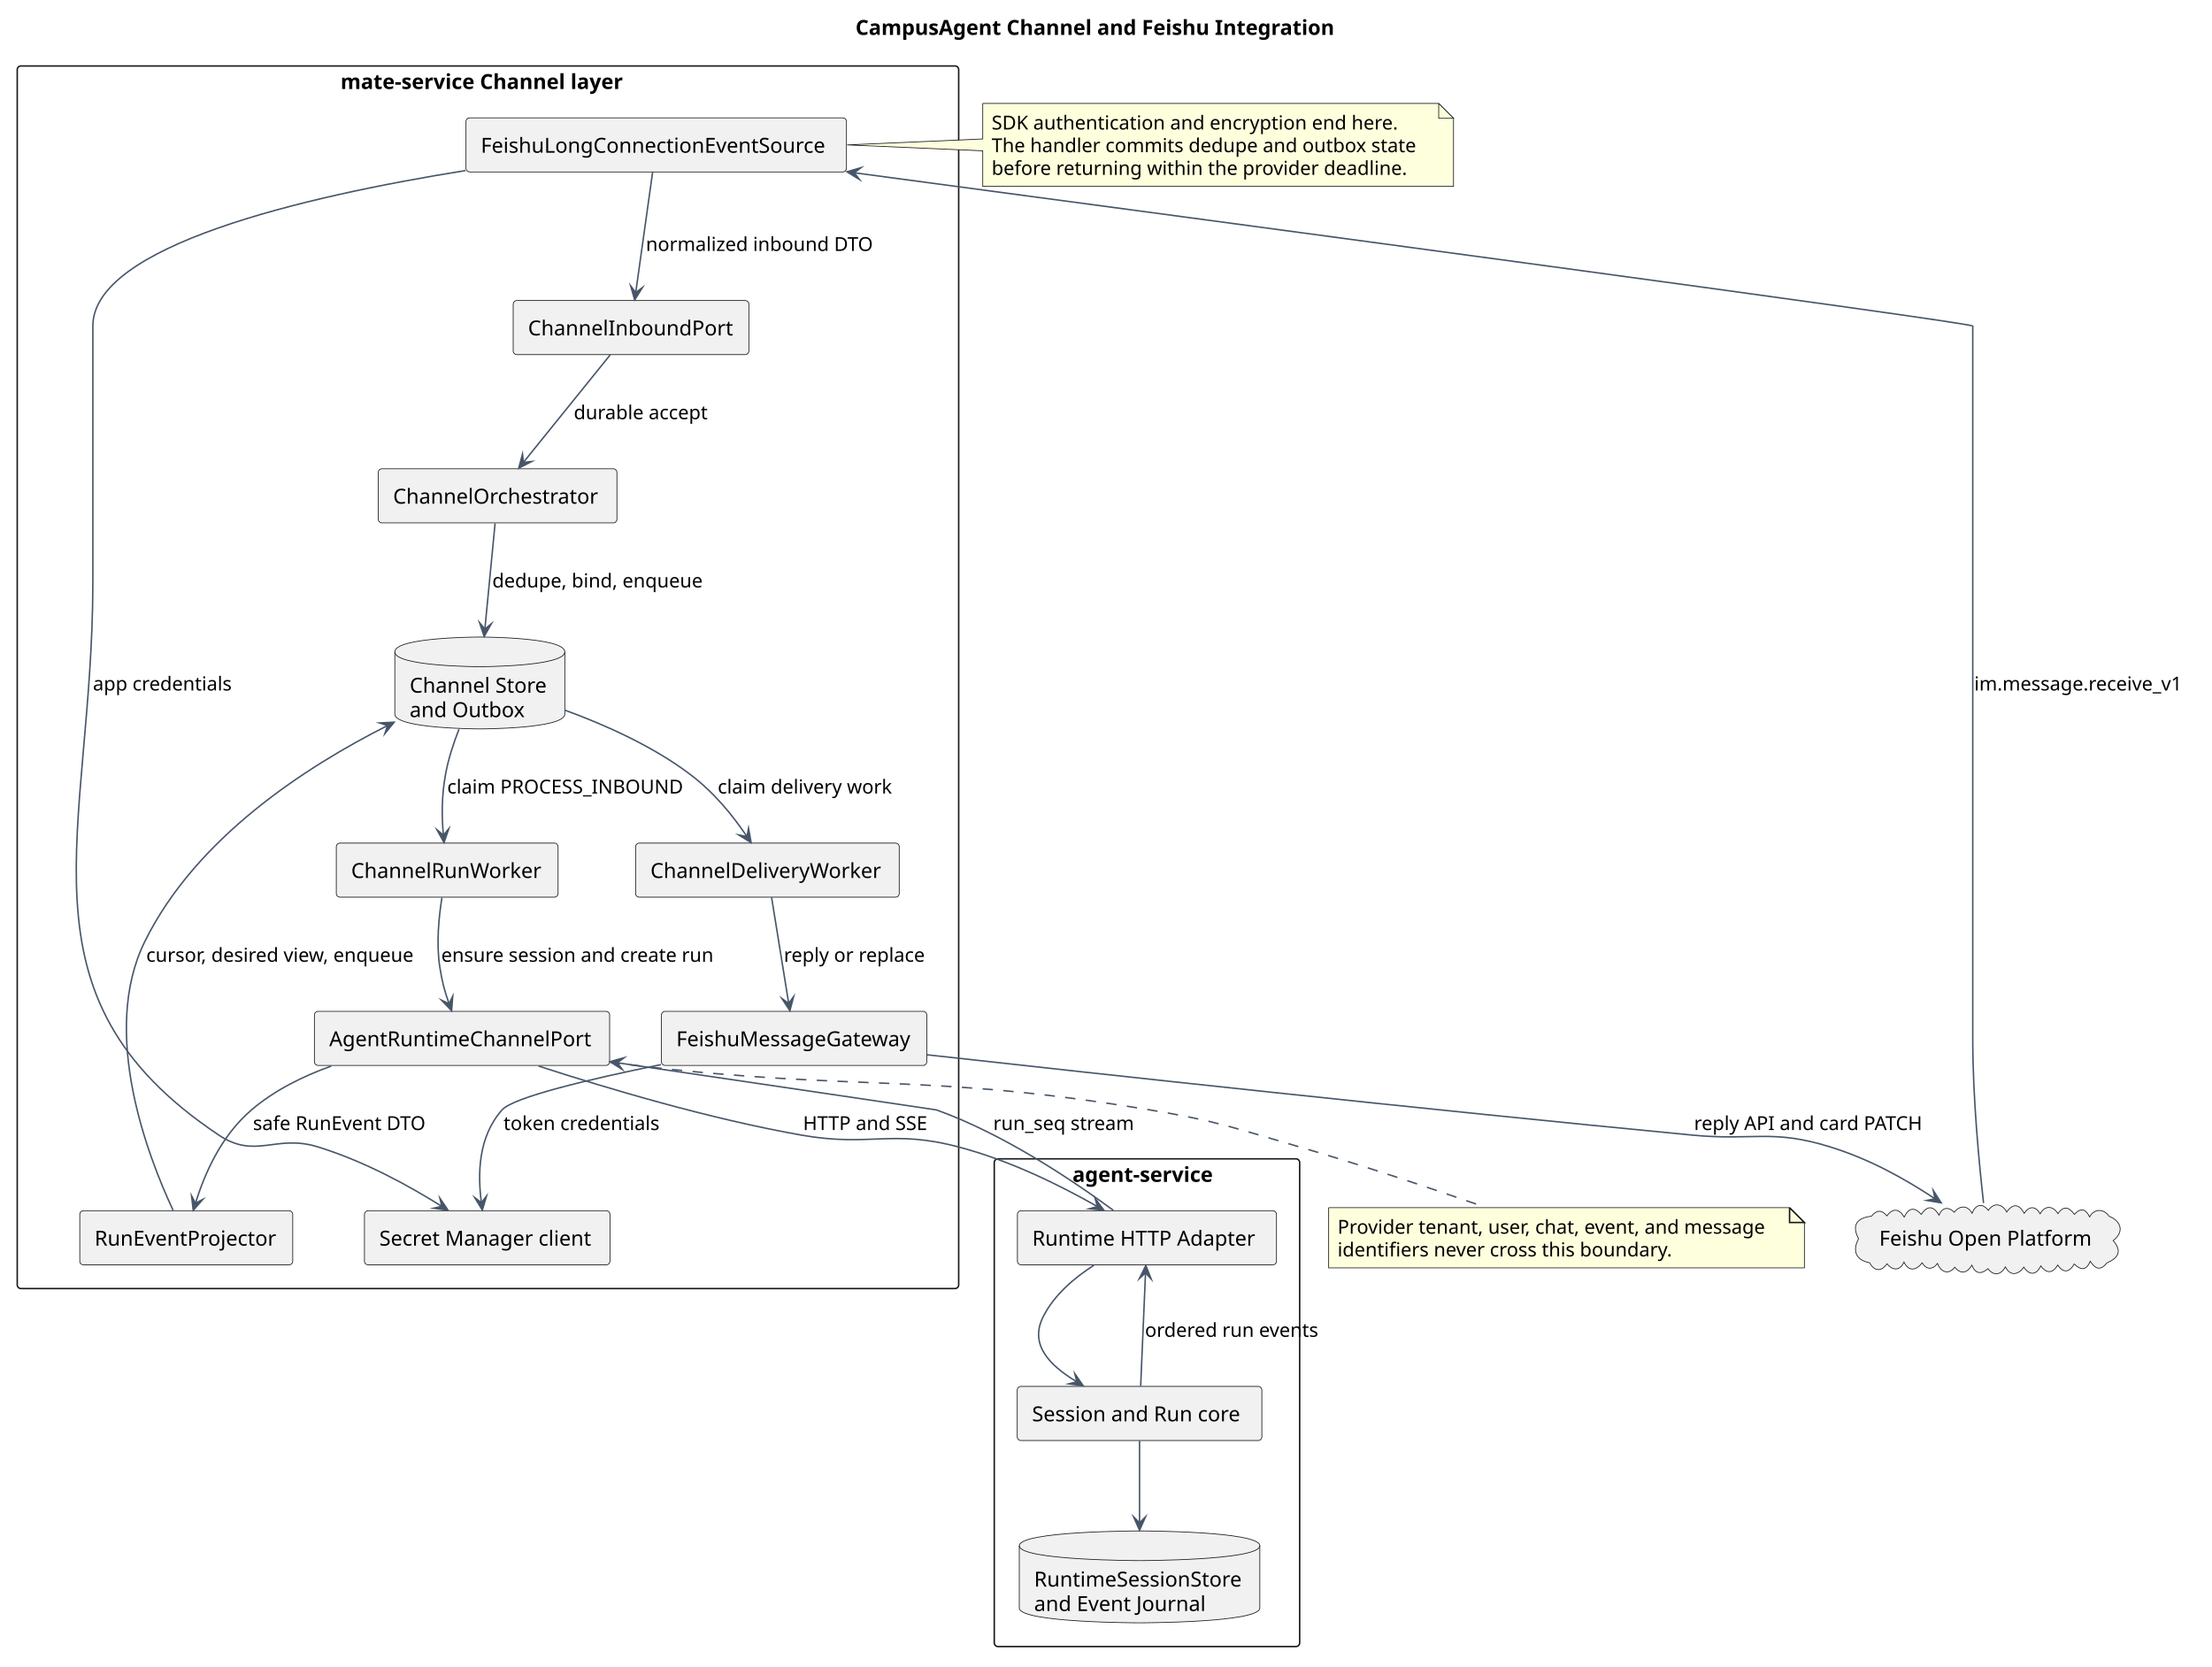
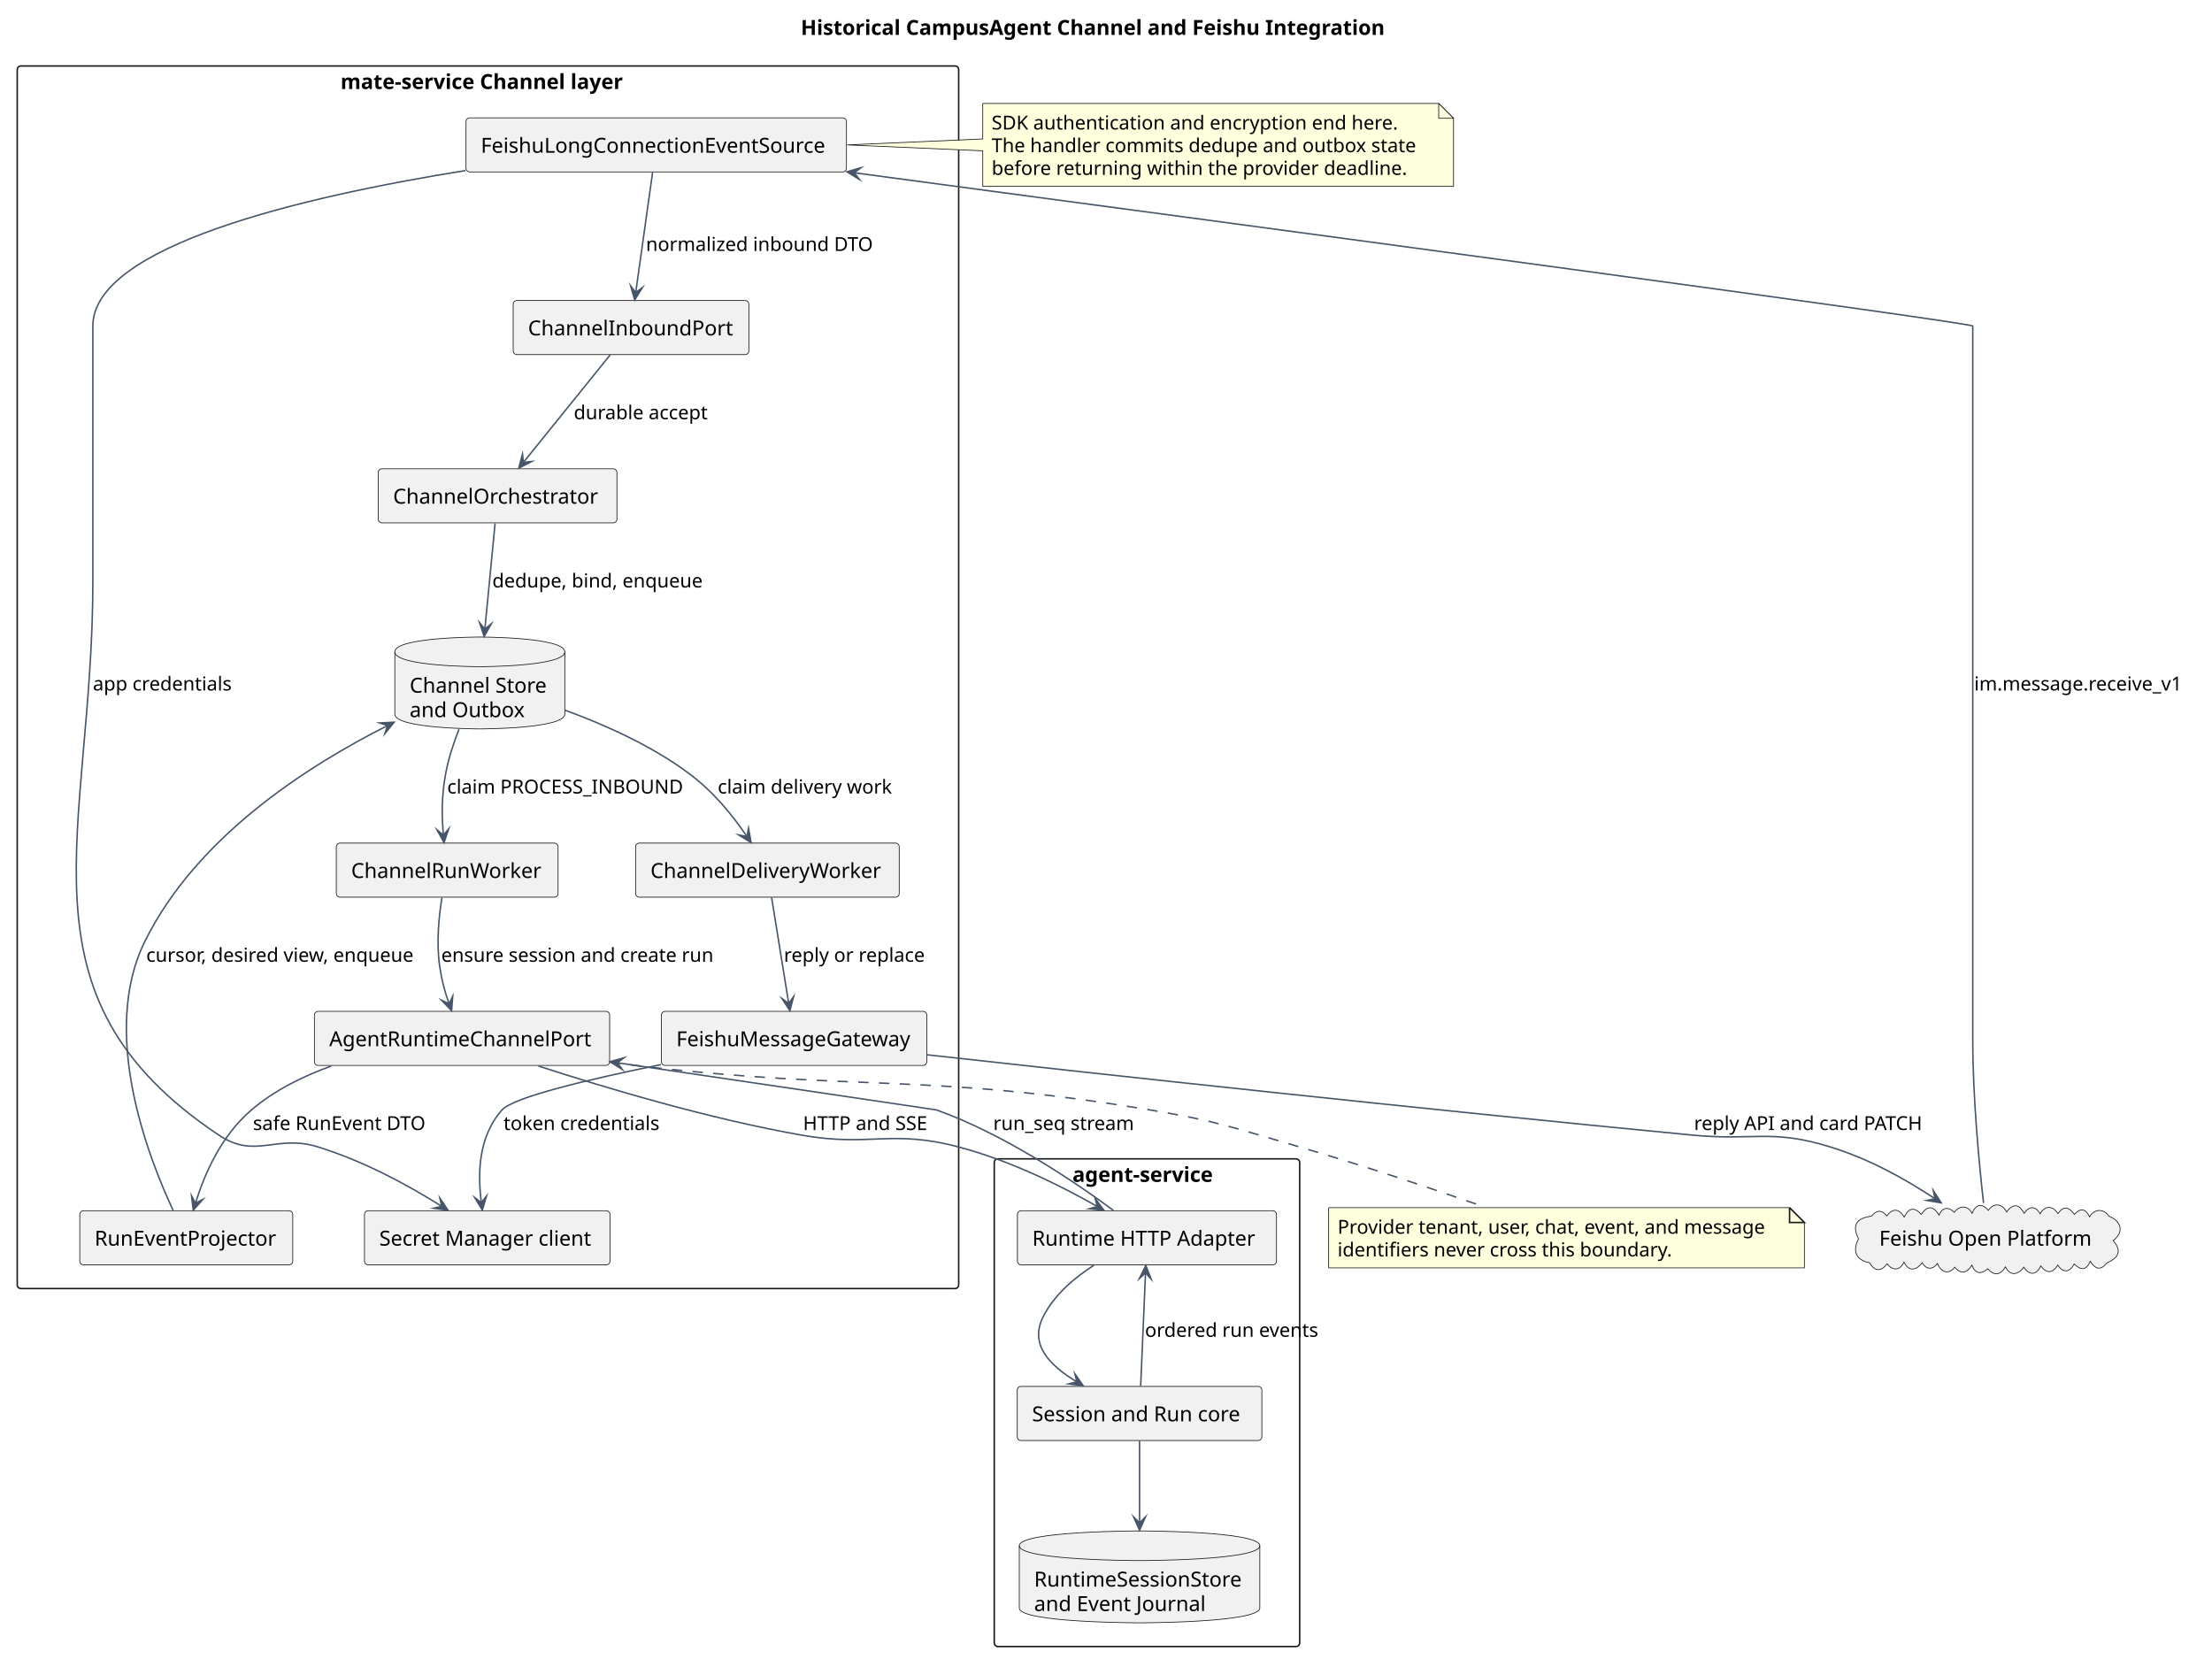
<svg xmlns="http://www.w3.org/2000/svg" contentStyleType="text/css" data-diagram-type="DESCRIPTION" height="1124px" preserveAspectRatio="none" style="width:1492px;height:1124px;background:#FFFFFF;" version="1.1" viewBox="0 0 1492 1124" width="1492px" zoomAndPan="magnify">
  <defs />
  <g>
    <g class="title" data-source-line="1">
-       <text fill="#000000" font-family="sans-serif" font-size="14" font-weight="700" lengthAdjust="spacing" textLength="331.488" x="577.033" y="23.535">CampusAgent Channel and Feishu Integration</text>
+       <text fill="#000000" font-family="sans-serif" font-size="14" font-weight="700" lengthAdjust="spacing" textLength="405.262" x="540.146" y="23.535">Historical CampusAgent Channel and Feishu Integration</text>
    </g>
    <g class="cluster" data-qualified-name="mate-service Channel layer" data-source-line="20" id="ent0002">
      <rect fill="none" height="824.63" rx="2.5" ry="2.5" style="stroke:#181818;stroke-width:1;" width="635" x="11.63" y="44.488" />
      <text fill="#000000" font-family="sans-serif" font-size="14" font-weight="700" lengthAdjust="spacing" textLength="198.905" x="229.677" y="60.023">mate-service Channel layer</text>
    </g>
    <g class="cluster" data-qualified-name="agent-service" data-source-line="33" id="ent0013">
      <rect fill="none" height="328.95" rx="2.5" ry="2.5" style="stroke:#181818;stroke-width:1;" width="206" x="670.63" y="781.628" />
      <text fill="#000000" font-family="sans-serif" font-size="14" font-weight="700" lengthAdjust="spacing" textLength="100.475" x="723.393" y="797.163">agent-service</text>
    </g>
    <g class="entity" data-qualified-name="mate-service Channel layer.EventSource" data-source-line="21" id="ent0003">
      <rect fill="#F1F1F1" height="36.488" rx="2.5" ry="2.5" style="stroke:#181818;stroke-width:0.5;" width="256.64" x="314.31" y="79.488" />
      <text fill="#000000" font-family="sans-serif" font-size="14" lengthAdjust="spacing" textLength="236.64" x="324.31" y="103.023">FeishuLongConnectionEventSource</text>
    </g>
    <g class="entity" data-qualified-name="mate-service Channel layer.InboundPort" data-source-line="22" id="ent0004">
      <rect fill="#F1F1F1" height="36.488" rx="2.5" ry="2.5" style="stroke:#181818;stroke-width:0.5;" width="158.954" x="346.15" y="202.698" />
      <text fill="#000000" font-family="sans-serif" font-size="14" lengthAdjust="spacing" textLength="138.954" x="356.15" y="226.233">ChannelInboundPort</text>
    </g>
    <g class="entity" data-qualified-name="mate-service Channel layer.Orchestrator" data-source-line="23" id="ent0005">
      <rect fill="#F1F1F1" height="36.488" rx="2.5" ry="2.5" style="stroke:#181818;stroke-width:0.5;" width="160.991" x="255.13" y="316.188" />
      <text fill="#000000" font-family="sans-serif" font-size="14" lengthAdjust="spacing" textLength="140.991" x="265.13" y="339.723">ChannelOrchestrator</text>
    </g>
    <g class="entity" data-qualified-name="mate-service Channel layer.RunWorker" data-source-line="24" id="ent0006">
      <rect fill="#F1F1F1" height="36.488" rx="2.5" ry="2.5" style="stroke:#181818;stroke-width:0.5;" width="149.575" x="226.84" y="568.648" />
      <text fill="#000000" font-family="sans-serif" font-size="14" lengthAdjust="spacing" textLength="129.575" x="236.84" y="592.183">ChannelRunWorker</text>
    </g>
    <g class="entity" data-qualified-name="mate-service Channel layer.DeliveryWorker" data-source-line="25" id="ent0007">
      <rect fill="#F1F1F1" height="36.488" rx="2.5" ry="2.5" style="stroke:#181818;stroke-width:0.5;" width="177.815" x="428.72" y="568.648" />
      <text fill="#000000" font-family="sans-serif" font-size="14" lengthAdjust="spacing" textLength="157.815" x="438.72" y="592.183">ChannelDeliveryWorker</text>
    </g>
    <g class="entity" data-qualified-name="mate-service Channel layer.Projector" data-source-line="26" id="ent0008">
      <rect fill="#F1F1F1" height="36.488" rx="2.5" ry="2.5" style="stroke:#181818;stroke-width:0.5;" width="143.648" x="53.81" y="816.628" />
      <text fill="#000000" font-family="sans-serif" font-size="14" lengthAdjust="spacing" textLength="123.648" x="63.81" y="840.163">RunEventProjector</text>
    </g>
    <g class="entity" data-qualified-name="mate-service Channel layer.Gateway" data-source-line="27" id="ent0009">
      <rect fill="#F1F1F1" height="36.488" rx="2.5" ry="2.5" style="stroke:#181818;stroke-width:0.5;" width="178.977" x="446.14" y="682.138" />
      <text fill="#000000" font-family="sans-serif" font-size="14" lengthAdjust="spacing" textLength="158.977" x="456.14" y="705.673">FeishuMessageGateway</text>
    </g>
    <g class="entity" data-qualified-name="mate-service Channel layer.RuntimePort" data-source-line="28" id="ent0010">
      <rect fill="#F1F1F1" height="36.488" rx="2.5" ry="2.5" style="stroke:#181818;stroke-width:0.5;" width="199.129" x="212.07" y="682.138" />
      <text fill="#000000" font-family="sans-serif" font-size="14" lengthAdjust="spacing" textLength="179.129" x="222.07" y="705.673">AgentRuntimeChannelPort</text>
    </g>
    <g class="entity" data-qualified-name="mate-service Channel layer.Store" data-source-line="29" id="ent0011">
      <path d="M266.3,439.668 C266.3,429.668 323.632,429.668 323.632,429.668 C323.632,429.668 380.964,429.668 380.964,439.668 L380.964,481.645 C380.964,491.645 323.632,491.645 323.632,491.645 C323.632,491.645 266.3,491.645 266.3,481.645 L266.3,439.668" fill="#F1F1F1" style="stroke:#181818;stroke-width:0.5;" />
      <path d="M266.3,439.668 C266.3,449.668 323.632,449.668 323.632,449.668 C323.632,449.668 380.964,449.668 380.964,439.668" fill="none" style="stroke:#181818;stroke-width:0.5;" />
      <text fill="#000000" font-family="sans-serif" font-size="14" lengthAdjust="spacing" textLength="94.664" x="276.3" y="467.203">Channel Store</text>
      <text fill="#000000" font-family="sans-serif" font-size="14" lengthAdjust="spacing" textLength="80.459" x="276.3" y="483.692">and Outbox</text>
    </g>
    <g class="entity" data-qualified-name="mate-service Channel layer.Secrets" data-source-line="30" id="ent0012">
      <rect fill="#F1F1F1" height="36.488" rx="2.5" ry="2.5" style="stroke:#181818;stroke-width:0.5;" width="165.592" x="245.83" y="816.628" />
      <text fill="#000000" font-family="sans-serif" font-size="14" lengthAdjust="spacing" textLength="145.592" x="255.83" y="840.163">Secret Manager client</text>
    </g>
    <g class="entity" data-qualified-name="agent-service.RuntimeHttp" data-source-line="34" id="ent0014">
      <rect fill="#F1F1F1" height="36.488" rx="2.5" ry="2.5" style="stroke:#181818;stroke-width:0.5;" width="174.752" x="686.25" y="816.628" />
      <text fill="#000000" font-family="sans-serif" font-size="14" lengthAdjust="spacing" textLength="154.752" x="696.25" y="840.163">Runtime HTTP Adapter</text>
    </g>
    <g class="entity" data-qualified-name="agent-service.RuntimeCore" data-source-line="35" id="ent0015">
      <rect fill="#F1F1F1" height="36.488" rx="2.5" ry="2.5" style="stroke:#181818;stroke-width:0.5;" width="164.997" x="686.13" y="935.118" />
      <text fill="#000000" font-family="sans-serif" font-size="14" lengthAdjust="spacing" textLength="144.997" x="696.13" y="958.653">Session and Run core</text>
    </g>
    <g class="entity" data-qualified-name="agent-service.RuntimeStore" data-source-line="36" id="ent0016">
      <path d="M687.51,1042.598 C687.51,1032.598 768.628,1032.598 768.628,1032.598 C768.628,1032.598 849.745,1032.598 849.745,1042.598 L849.745,1084.575 C849.745,1094.575 768.628,1094.575 768.628,1094.575 C768.628,1094.575 687.51,1094.575 687.51,1084.575 L687.51,1042.598" fill="#F1F1F1" style="stroke:#181818;stroke-width:0.5;" />
      <path d="M687.51,1042.598 C687.51,1052.598 768.628,1052.598 768.628,1052.598 C768.628,1052.598 849.745,1052.598 849.745,1042.598" fill="none" style="stroke:#181818;stroke-width:0.5;" />
      <text fill="#000000" font-family="sans-serif" font-size="14" lengthAdjust="spacing" textLength="142.235" x="697.51" y="1070.133">RuntimeSessionStore</text>
      <text fill="#000000" font-family="sans-serif" font-size="14" lengthAdjust="spacing" textLength="118.487" x="697.51" y="1086.622">and Event Journal</text>
    </g>
    <g class="entity" data-qualified-name="Feishu" data-source-line="18" id="ent0001">
      <path d="M1262.359,820.292 C1265.815,815.973 1269.155,815.863 1272.77,820.098 C1276.753,814.455 1281.129,815.397 1284.373,820.868 C1287.405,814.676 1291.124,813.817 1295.929,819.078 C1300.304,812.708 1304.105,813.376 1307.913,819.617 C1309.978,814.224 1314.316,813.737 1318.159,817.661 C1321.747,812.874 1327.149,812.824 1330.18,818.311 C1332.431,812.539 1336.916,811.018 1341.132,816.377 C1344.896,810.684 1350.775,812.016 1353.523,817.503 C1357.858,811.372 1361.894,812.113 1365.336,818.355 C1368.718,813.265 1373.021,813.29 1376.081,818.685 C1379.386,812.742 1384.676,813.217 1388.101,818.556 C1392.078,812.795 1395.711,814.341 1399.196,819.075 C1403.579,814.304 1406.72,815.405 1409.456,820.745 C1412.653,815.03 1418.995,815.116 1422.541,820.327 C1430.675,823.528 1433.097,830.872 1425.329,836.77 C1431.717,844.121 1428.622,848.513 1421.027,851.883 C1416.667,857.474 1413.144,855.799 1409.875,850.74 C1407.118,857.098 1403.638,856.934 1399.069,852.566 C1395.872,858.156 1391.866,859.015 1387.953,853.27 C1384.614,858.955 1380.418,859.216 1376.525,853.843 C1373.586,860.077 1368.911,860.559 1365.087,854.677 C1361.47,859.664 1356.152,861.253 1352.664,854.54 C1349.633,859.891 1344.951,860.934 1340.845,855.746 C1336.221,859.689 1332.476,859.315 1330.02,853.372 C1326.965,858.548 1322.773,859.878 1318.504,854.725 C1313.998,860.426 1308.922,857.621 1306.808,852.208 C1303.696,856.543 1299.247,856.524 1296.543,851.75 C1292.722,856.68 1287.578,858.145 1284.228,851.259 C1281.494,857.287 1276.635,857.172 1272.807,852.418 C1268.751,858.004 1264.316,857.485 1260.957,851.693 C1251.618,849.895 1249.371,843.519 1253.592,835.538 C1248.699,826.059 1252.742,821.428 1262.359,820.292" fill="#F1F1F1" style="stroke:#181818;stroke-width:0.5;" />
      <text fill="#000000" font-family="sans-serif" font-size="14" lengthAdjust="spacing" textLength="146.2" x="1267.53" y="840.163">Feishu Open Platform</text>
    </g>
    <g class="entity" data-qualified-name="GMN35" data-source-line="59" id="ent0036">
      <path d="M662.86,69.768 L662.86,93.728 L571.43,97.728 L662.86,101.728 L662.86,125.7 A0,0 0 0 0 662.86,125.7 L980.41,125.7 A0,0 0 0 0 980.41,125.7 L980.41,79.768 L970.41,69.768 L662.86,69.768 A0,0 0 0 0 662.86,69.768" fill="#FEFFDD" style="stroke:#181818;stroke-width:0.5;" />
      <path d="M970.41,69.768 L970.41,79.768 L980.41,79.768 L970.41,69.768" fill="#FEFFDD" style="stroke:#181818;stroke-width:0.5;" />
      <text fill="#000000" font-family="sans-serif" font-size="13" lengthAdjust="spacing" textLength="282.255" x="668.86" y="87.337">SDK authentication and encryption end here.</text>
      <text fill="#000000" font-family="sans-serif" font-size="13" lengthAdjust="spacing" textLength="296.55" x="668.86" y="102.647">The handler commits dedupe and outbox state</text>
      <text fill="#000000" font-family="sans-serif" font-size="13" lengthAdjust="spacing" textLength="289.275" x="668.86" y="117.958">before returning within the provider deadline.</text>
    </g>
    <g class="entity" data-qualified-name="GMN38" data-source-line="65" id="ent0039">
      <path d="M896.18,814.558 L896.18,855.179 L1217.075,855.179 L1217.075,824.558 L1207.075,814.558 L896.18,814.558" fill="#FEFFDD" style="stroke:#181818;stroke-width:0.5;" />
      <path d="M1207.075,814.558 L1207.075,824.558 L1217.075,824.558 L1207.075,814.558" fill="#FEFFDD" style="stroke:#181818;stroke-width:1;" />
      <text fill="#000000" font-family="sans-serif" font-size="13" lengthAdjust="spacing" textLength="299.895" x="902.18" y="832.127">Provider tenant, user, chat, event, and message</text>
      <text fill="#000000" font-family="sans-serif" font-size="13" lengthAdjust="spacing" textLength="235.073" x="902.18" y="847.437">identifiers never cross this boundary.</text>
    </g>
    <g class="link" data-entity-1="ent0001" data-entity-2="ent0003" data-link-type="dependency" data-source-line="39" id="lnk17">
      <path d="M1337.9,811.408 C1334.94,785.078 1330.63,740.128 1330.63,701.378 C1330.63,219.938 1330.63,219.938 1330.63,219.938 C1330.63,217.578 822.336,149.41 576.236,116.54" fill="none" id="Feishu-to-EventSource" style="stroke:#475569;stroke-width:1;" />
      <polygon fill="#475569" points="571.28,115.878,579.671,121.035,576.236,116.54,580.73,113.105,571.28,115.878" style="stroke:#475569;stroke-width:1;stroke-linejoin:miter;stroke-miterlimit:10;" />
      <text fill="#000000" font-family="sans-serif" font-size="13" lengthAdjust="spacing" textLength="144.923" x="1331.63" y="465.727">im.message.receive_v1</text>
    </g>
    <g class="link" data-entity-1="ent0003" data-entity-2="ent0004" data-link-type="dependency" data-source-line="40" id="lnk18">
      <path d="M440.16,116.358 C436.93,139.338 432.026,174.347 428.796,197.337" fill="none" id="EventSource-to-InboundPort" style="stroke:#475569;stroke-width:1;" />
      <polygon fill="#475569" points="428.1,202.288,433.313,193.932,428.796,197.337,425.391,192.819,428.1,202.288" style="stroke:#475569;stroke-width:1;stroke-linejoin:miter;stroke-miterlimit:10;" />
      <text fill="#000000" font-family="sans-serif" font-size="13" lengthAdjust="spacing" textLength="159.675" x="435.64" y="169.267">normalized inbound DTO</text>
    </g>
    <g class="link" data-entity-1="ent0004" data-entity-2="ent0005" data-link-type="dependency" data-source-line="41" id="lnk19">
      <path d="M411.57,239.358 C394.76,260.178 369.931,290.938 353.031,311.868" fill="none" id="InboundPort-to-Orchestrator" style="stroke:#475569;stroke-width:1;" />
      <polygon fill="#475569" points="349.89,315.758,358.656,311.269,353.031,311.868,352.432,306.243,349.89,315.758" style="stroke:#475569;stroke-width:1;stroke-linejoin:miter;stroke-miterlimit:10;" />
      <text fill="#000000" font-family="sans-serif" font-size="13" lengthAdjust="spacing" textLength="92.828" x="387.02" y="282.757">durable accept</text>
    </g>
    <g class="link" data-entity-1="ent0005" data-entity-2="ent0011" data-link-type="dependency" data-source-line="42" id="lnk20">
      <path d="M333.94,352.968 C332.02,372.758 329.362,400.352 327.042,424.312" fill="none" id="Orchestrator-to-Store" style="stroke:#475569;stroke-width:1;" />
      <polygon fill="#475569" points="326.56,429.288,331.409,420.716,327.042,424.312,323.446,419.945,326.56,429.288" style="stroke:#475569;stroke-width:1;stroke-linejoin:miter;stroke-miterlimit:10;" />
      <text fill="#000000" font-family="sans-serif" font-size="13" lengthAdjust="spacing" textLength="145.856" x="332.06" y="396.237">dedupe, bind, enqueue</text>
    </g>
    <g class="link" data-entity-1="ent0011" data-entity-2="ent0006" data-link-type="dependency" data-source-line="43" id="lnk21">
      <path d="M309.59,491.858 C305.92,501.198 302.48,511.668 300.63,521.648 C297.75,537.228 297.937,550.307 299.067,563.307" fill="none" id="Store-to-RunWorker" style="stroke:#475569;stroke-width:1;" />
      <polygon fill="#475569" points="299.5,568.288,302.706,558.976,299.067,563.307,294.736,559.668,299.5,568.288" style="stroke:#475569;stroke-width:1;stroke-linejoin:miter;stroke-miterlimit:10;" />
      <text fill="#000000" font-family="sans-serif" font-size="13" lengthAdjust="spacing" textLength="158.926" x="301.63" y="535.217">claim PROCESS_INBOUND</text>
    </g>
    <g class="link" data-entity-1="ent0006" data-entity-2="ent0010" data-link-type="dependency" data-source-line="44" id="lnk22">
      <path d="M298.09,605.428 C296,618.388 294.2,636.438 296.63,652.138 C298.18,662.168 299.812,668.278 302.932,677.038" fill="none" id="RunWorker-to-RuntimePort" style="stroke:#475569;stroke-width:1;" />
      <polygon fill="#475569" points="304.61,681.748,305.358,671.928,302.932,677.038,297.822,674.612,304.61,681.748" style="stroke:#475569;stroke-width:1;stroke-linejoin:miter;stroke-miterlimit:10;" />
      <text fill="#000000" font-family="sans-serif" font-size="13" lengthAdjust="spacing" textLength="189.344" x="297.63" y="648.707">ensure session and create run</text>
    </g>
    <g class="link" data-entity-1="ent0010" data-entity-2="ent0014" data-link-type="dependency" data-source-line="45" id="lnk23">
      <path d="M363.25,719.038 C409.22,733.988 478.62,754.698 540.63,765.628 C587.16,773.828 600.96,761.518 646.63,773.628 C682.01,783.008 715.181,799.612 740.191,813.792" fill="none" id="RuntimePort-to-RuntimeHttp" style="stroke:#475569;stroke-width:1;" />
      <polygon fill="#475569" points="744.54,816.258,738.684,808.34,740.191,813.792,734.738,815.299,744.54,816.258" style="stroke:#475569;stroke-width:1;stroke-linejoin:miter;stroke-miterlimit:10;" />
      <text fill="#000000" font-family="sans-serif" font-size="13" lengthAdjust="spacing" textLength="85.884" x="541.63" y="762.197">HTTP and SSE</text>
    </g>
    <g class="link" data-entity-1="ent0014" data-entity-2="ent0010" data-link-type="dependency" data-source-line="49" id="lnk27">
      <path d="M750.95,816.348 C724.05,796.528 677.11,764.898 631.63,748.628 C631.3,748.508 510.157,730.637 416.377,716.817" fill="none" id="RuntimeHttp-to-RuntimePort" style="stroke:#475569;stroke-width:1;" />
      <polygon fill="#475569" points="411.43,716.088,419.751,721.358,416.377,716.817,420.917,713.443,411.43,716.088" style="stroke:#475569;stroke-width:1;stroke-linejoin:miter;stroke-miterlimit:10;" />
      <text fill="#000000" font-family="sans-serif" font-size="13" lengthAdjust="spacing" textLength="97.487" x="669.94" y="762.197">run_seq stream</text>
    </g>
    <g class="link" data-entity-1="ent0014" data-entity-2="ent0015" data-link-type="dependency" data-source-line="46" id="lnk24">
      <path d="M737.85,853.388 C724.58,861.888 710.97,873.478 703.63,888.118 C694.31,906.688 707.277,920.482 726.337,932.062" fill="none" id="RuntimeHttp-to-RuntimeCore" style="stroke:#475569;stroke-width:1;" />
      <polygon fill="#475569" points="730.61,934.658,724.995,926.567,726.337,932.062,720.841,933.404,730.61,934.658" style="stroke:#475569;stroke-width:1;stroke-linejoin:miter;stroke-miterlimit:10;" />
    </g>
    <g class="link" data-entity-1="ent0015" data-entity-2="ent0014" data-link-type="dependency" data-source-line="48" id="lnk26">
      <path d="M769.38,934.878 C770.32,912.958 771.717,880.574 772.657,858.554" fill="none" id="RuntimeCore-to-RuntimeHttp" style="stroke:#475569;stroke-width:1;" />
      <polygon fill="#475569" points="772.87,853.558,768.49,862.38,772.657,858.554,776.482,862.721,772.87,853.558" style="stroke:#475569;stroke-width:1;stroke-linejoin:miter;stroke-miterlimit:10;" />
      <text fill="#000000" font-family="sans-serif" font-size="13" lengthAdjust="spacing" textLength="119.926" x="772.28" y="901.687">ordered run events</text>
    </g>
    <g class="link" data-entity-1="ent0015" data-entity-2="ent0016" data-link-type="dependency" data-source-line="47" id="lnk25">
      <path d="M768.63,971.748 C768.63,987.998 768.63,1007.618 768.63,1027.138" fill="none" id="RuntimeCore-to-RuntimeStore" style="stroke:#475569;stroke-width:1;" />
      <polygon fill="#475569" points="768.63,1032.138,772.63,1023.138,768.63,1027.138,764.63,1023.138,768.63,1032.138" style="stroke:#475569;stroke-width:1;stroke-linejoin:miter;stroke-miterlimit:10;" />
    </g>
    <g class="link" data-entity-1="ent0010" data-entity-2="ent0008" data-link-type="dependency" data-source-line="50" id="lnk28">
      <path d="M223.48,719.028 C204.23,725.918 185.03,735.448 169.63,748.628 C148.62,766.598 137.856,792.337 131.826,811.567" fill="none" id="RuntimePort-to-Projector" style="stroke:#475569;stroke-width:1;" />
      <polygon fill="#475569" points="130.33,816.338,136.84,808.947,131.826,811.567,129.206,806.554,130.33,816.338" style="stroke:#475569;stroke-width:1;stroke-linejoin:miter;stroke-miterlimit:10;" />
      <text fill="#000000" font-family="sans-serif" font-size="13" lengthAdjust="spacing" textLength="120.415" x="170.63" y="762.197">safe RunEvent DTO</text>
    </g>
    <g class="link" data-entity-1="ent0008" data-entity-2="ent0011" data-link-type="dependency" data-source-line="51" id="lnk29">
      <path d="M116.76,816.328 C99.89,780.338 67.43,696.388 97.63,635.138 C132.41,564.598 206.708,517.014 261.397,489.374" fill="none" id="Projector-to-Store" style="stroke:#475569;stroke-width:1;" />
      <polygon fill="#475569" points="265.86,487.118,256.023,487.608,261.397,489.374,259.632,494.748,265.86,487.118" style="stroke:#475569;stroke-width:1;stroke-linejoin:miter;stroke-miterlimit:10;" />
      <text fill="#000000" font-family="sans-serif" font-size="13" lengthAdjust="spacing" textLength="188.957" x="98.63" y="648.707">cursor, desired view, enqueue</text>
    </g>
    <g class="link" data-entity-1="ent0011" data-entity-2="ent0007" data-link-type="dependency" data-source-line="52" id="lnk30">
      <path d="M381.14,479.038 C408.1,488.888 439.7,503.018 464.63,521.648 C481.89,534.538 494.2,550.053 503.83,564.223" fill="none" id="Store-to-DeliveryWorker" style="stroke:#475569;stroke-width:1;" />
      <polygon fill="#475569" points="506.64,568.358,504.889,558.666,503.83,564.223,498.273,563.163,506.64,568.358" style="stroke:#475569;stroke-width:1;stroke-linejoin:miter;stroke-miterlimit:10;" />
      <text fill="#000000" font-family="sans-serif" font-size="13" lengthAdjust="spacing" textLength="121.659" x="484.1" y="535.217">claim delivery work</text>
    </g>
    <g class="link" data-entity-1="ent0007" data-entity-2="ent0009" data-link-type="dependency" data-source-line="53" id="lnk31">
      <path d="M520.44,605.308 C523.8,626.138 528.603,655.852 531.983,676.782" fill="none" id="DeliveryWorker-to-Gateway" style="stroke:#475569;stroke-width:1;" />
      <polygon fill="#475569" points="532.78,681.718,535.294,672.196,531.983,676.782,527.396,673.471,532.78,681.718" style="stroke:#475569;stroke-width:1;stroke-linejoin:miter;stroke-miterlimit:10;" />
      <text fill="#000000" font-family="sans-serif" font-size="13" lengthAdjust="spacing" textLength="98.408" x="528.71" y="648.707">reply or replace</text>
    </g>
    <g class="link" data-entity-1="ent0009" data-entity-2="ent0001" data-link-type="dependency" data-source-line="54" id="lnk32">
      <path d="M625.41,711.458 C743.67,724.608 958.12,748.008 1141.63,765.628 C1182.93,769.588 1195.01,761.308 1234.63,773.628 C1261.51,781.978 1284.897,795.165 1305.177,808.545" fill="none" id="Gateway-to-Feishu" style="stroke:#475569;stroke-width:1;" />
      <polygon fill="#475569" points="1309.35,811.298,1304.041,803.003,1305.177,808.545,1299.635,809.681,1309.35,811.298" style="stroke:#475569;stroke-width:1;stroke-linejoin:miter;stroke-miterlimit:10;" />
      <text fill="#000000" font-family="sans-serif" font-size="13" lengthAdjust="spacing" textLength="161.338" x="1142.63" y="762.197">reply API and card PATCH</text>
    </g>
    <g class="link" data-entity-1="ent0003" data-entity-2="ent0012" data-link-type="dependency" data-source-line="55" id="lnk33">
      <path d="M313.98,115.038 C203.74,132.728 62.63,165.928 62.63,219.938 C62.63,219.938 62.63,219.938 62.63,392.168 C62.63,562.398 6,671.188 147.63,765.628 C172.58,782.258 186,764.688 214.63,773.628 C246.47,783.558 275.619,799.69 297.979,813.65" fill="none" id="EventSource-to-Secrets" style="stroke:#475569;stroke-width:1;" />
      <polygon fill="#475569" points="302.22,816.298,296.704,808.139,297.979,813.65,292.467,814.925,302.22,816.298" style="stroke:#475569;stroke-width:1;stroke-linejoin:miter;stroke-miterlimit:10;" />
      <text fill="#000000" font-family="sans-serif" font-size="13" lengthAdjust="spacing" textLength="96.554" x="62.67" y="465.727">app credentials</text>
    </g>
    <g class="link" data-entity-1="ent0009" data-entity-2="ent0012" data-link-type="dependency" data-source-line="56" id="lnk34">
      <path d="M445.79,718.068 C397.49,727.888 346.26,740.028 338.63,748.628 C322.31,767.008 322.23,792.149 324.69,811.219" fill="none" id="Gateway-to-Secrets" style="stroke:#475569;stroke-width:1;" />
      <polygon fill="#475569" points="325.33,816.178,328.146,806.74,324.69,811.219,320.211,807.764,325.33,816.178" style="stroke:#475569;stroke-width:1;stroke-linejoin:miter;stroke-miterlimit:10;" />
      <text fill="#000000" font-family="sans-serif" font-size="13" lengthAdjust="spacing" textLength="108.767" x="339.63" y="762.197">token credentials</text>
    </g>
    <g class="link" data-entity-1="ent0010" data-entity-2="ent0039" data-link-type="association" data-source-line="65" id="lnk40">
      <path d="M411.47,716.508 C417.27,717.258 423.02,717.968 428.63,718.628 C582.38,736.588 622.92,723.288 775.63,748.628 C821.25,756.198 832.22,760.718 876.63,773.628 C918.88,785.898 966.01,801.758 1001.45,814.118" fill="none" id="RuntimePort-GMN38" style="stroke:#475569;stroke-width:1;stroke-dasharray:7,7;" />
    </g>
  </g>
</svg>
